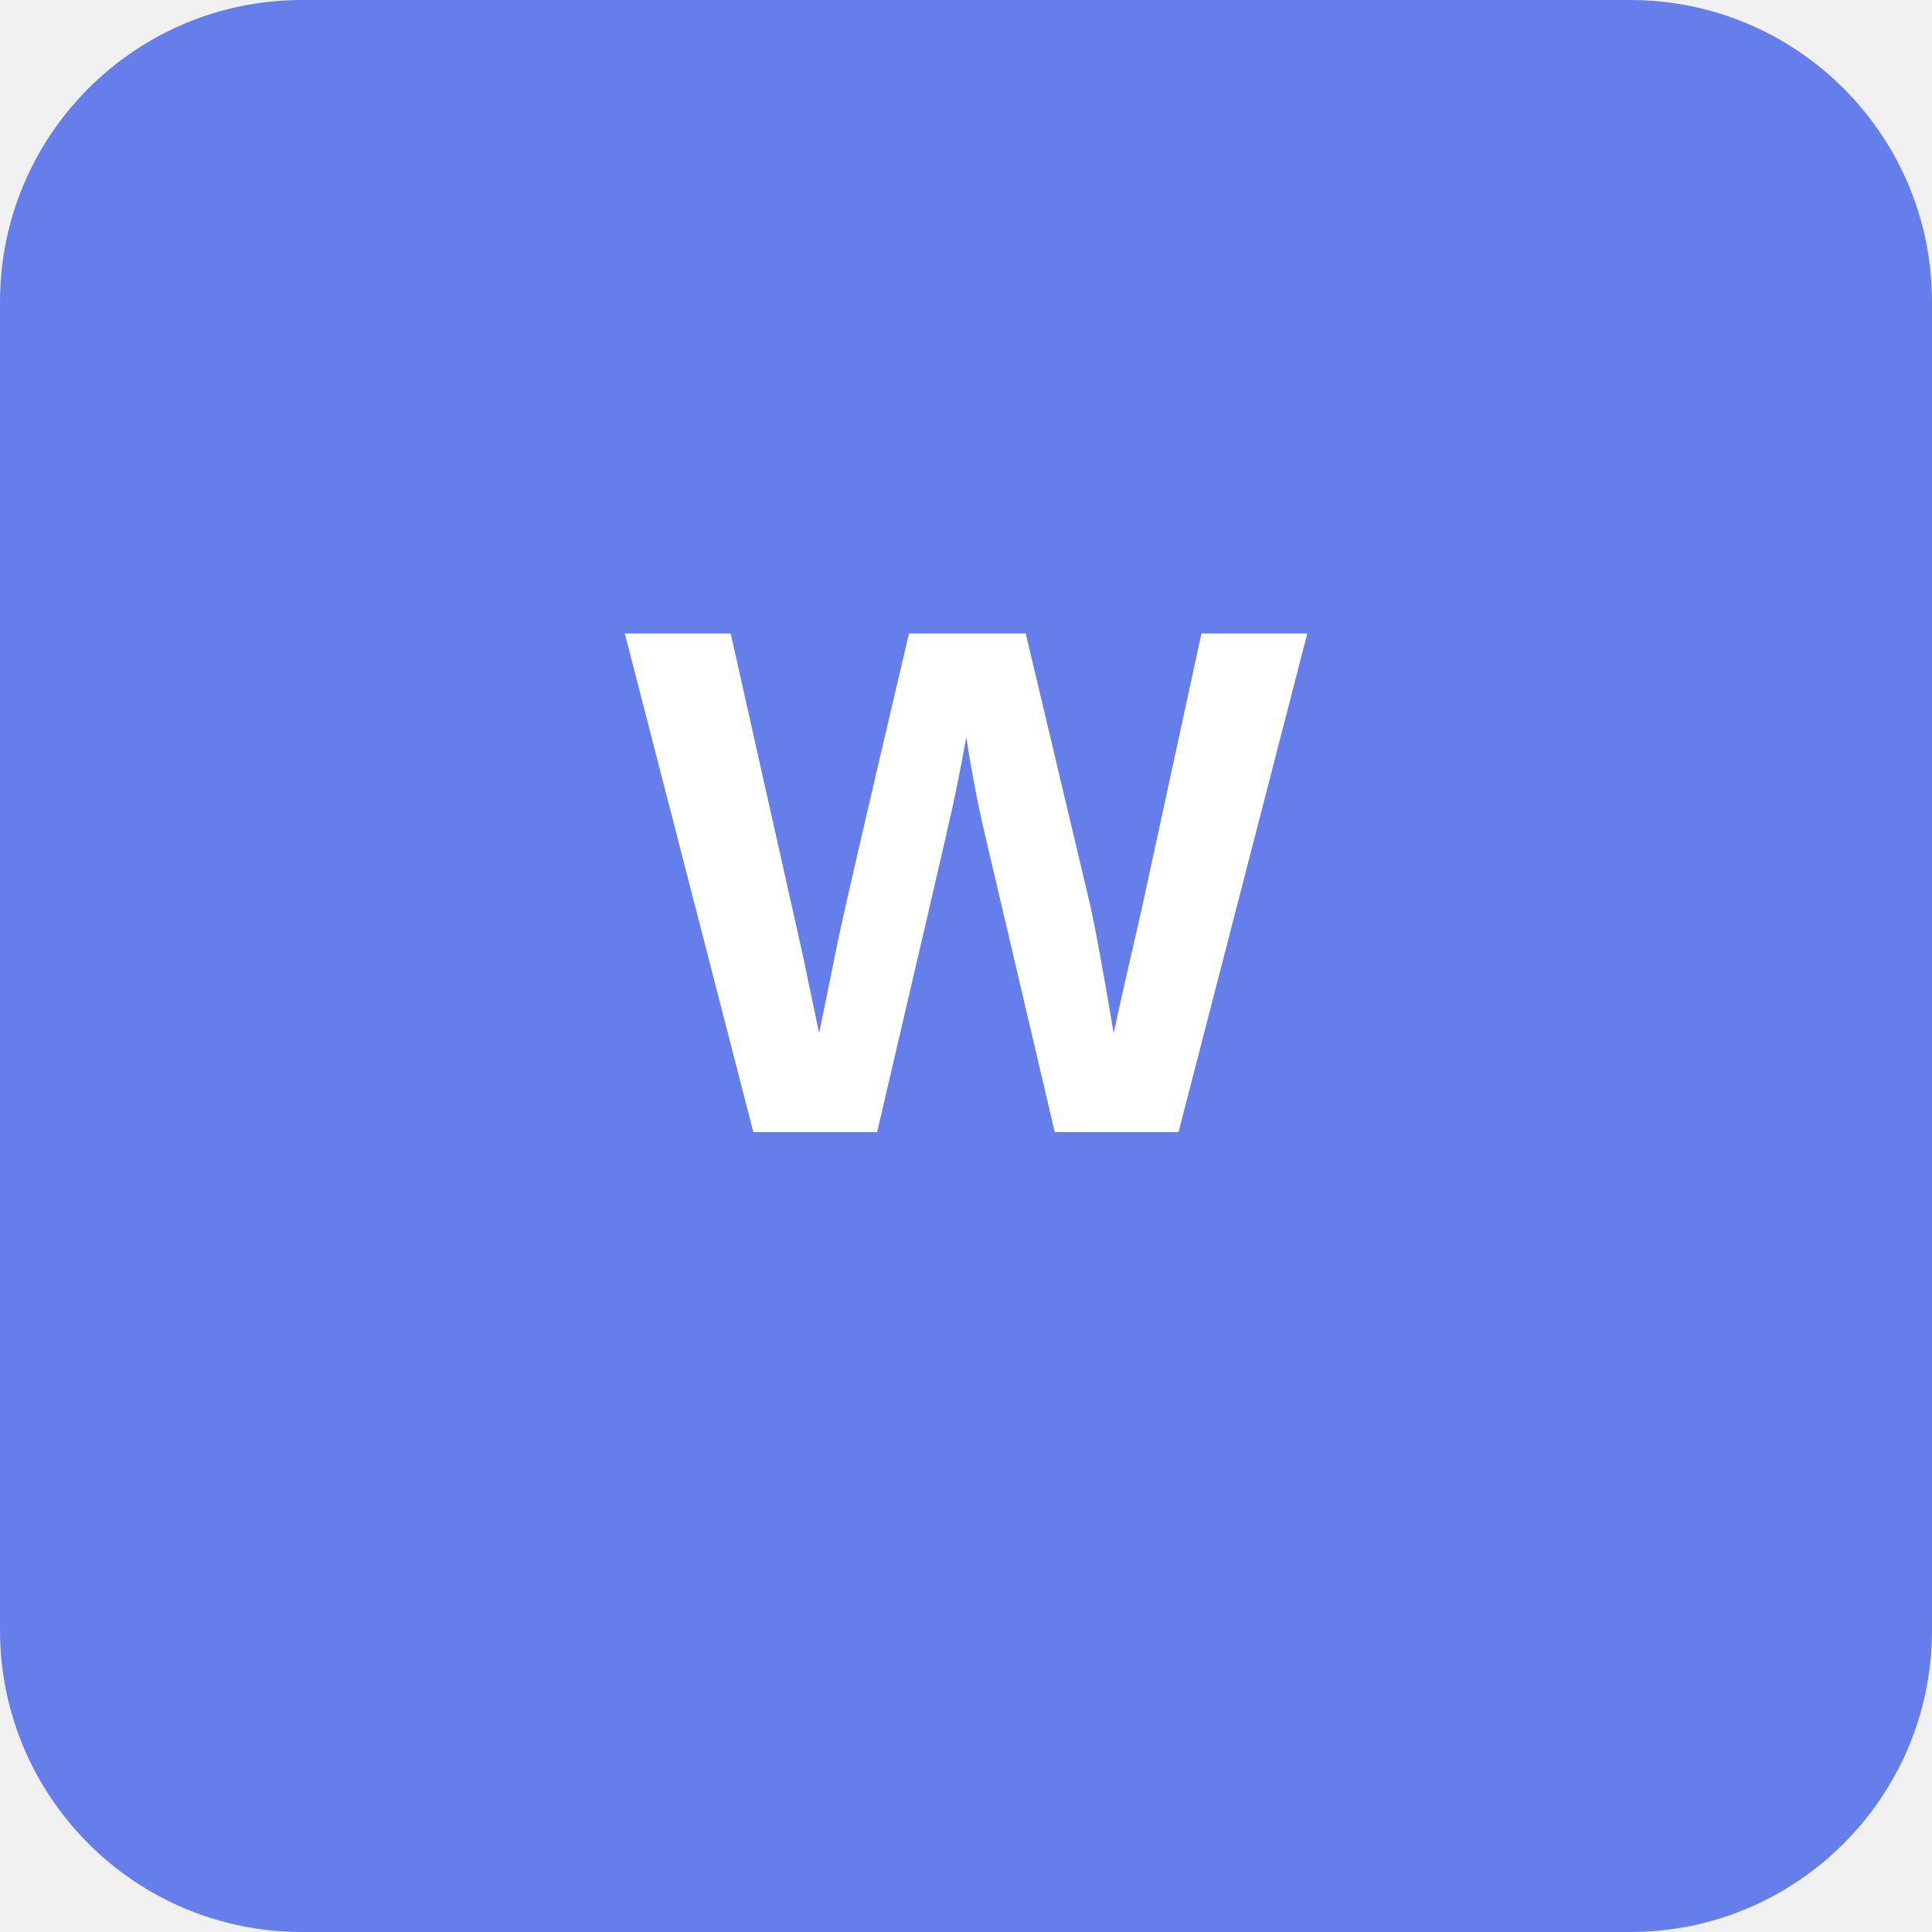
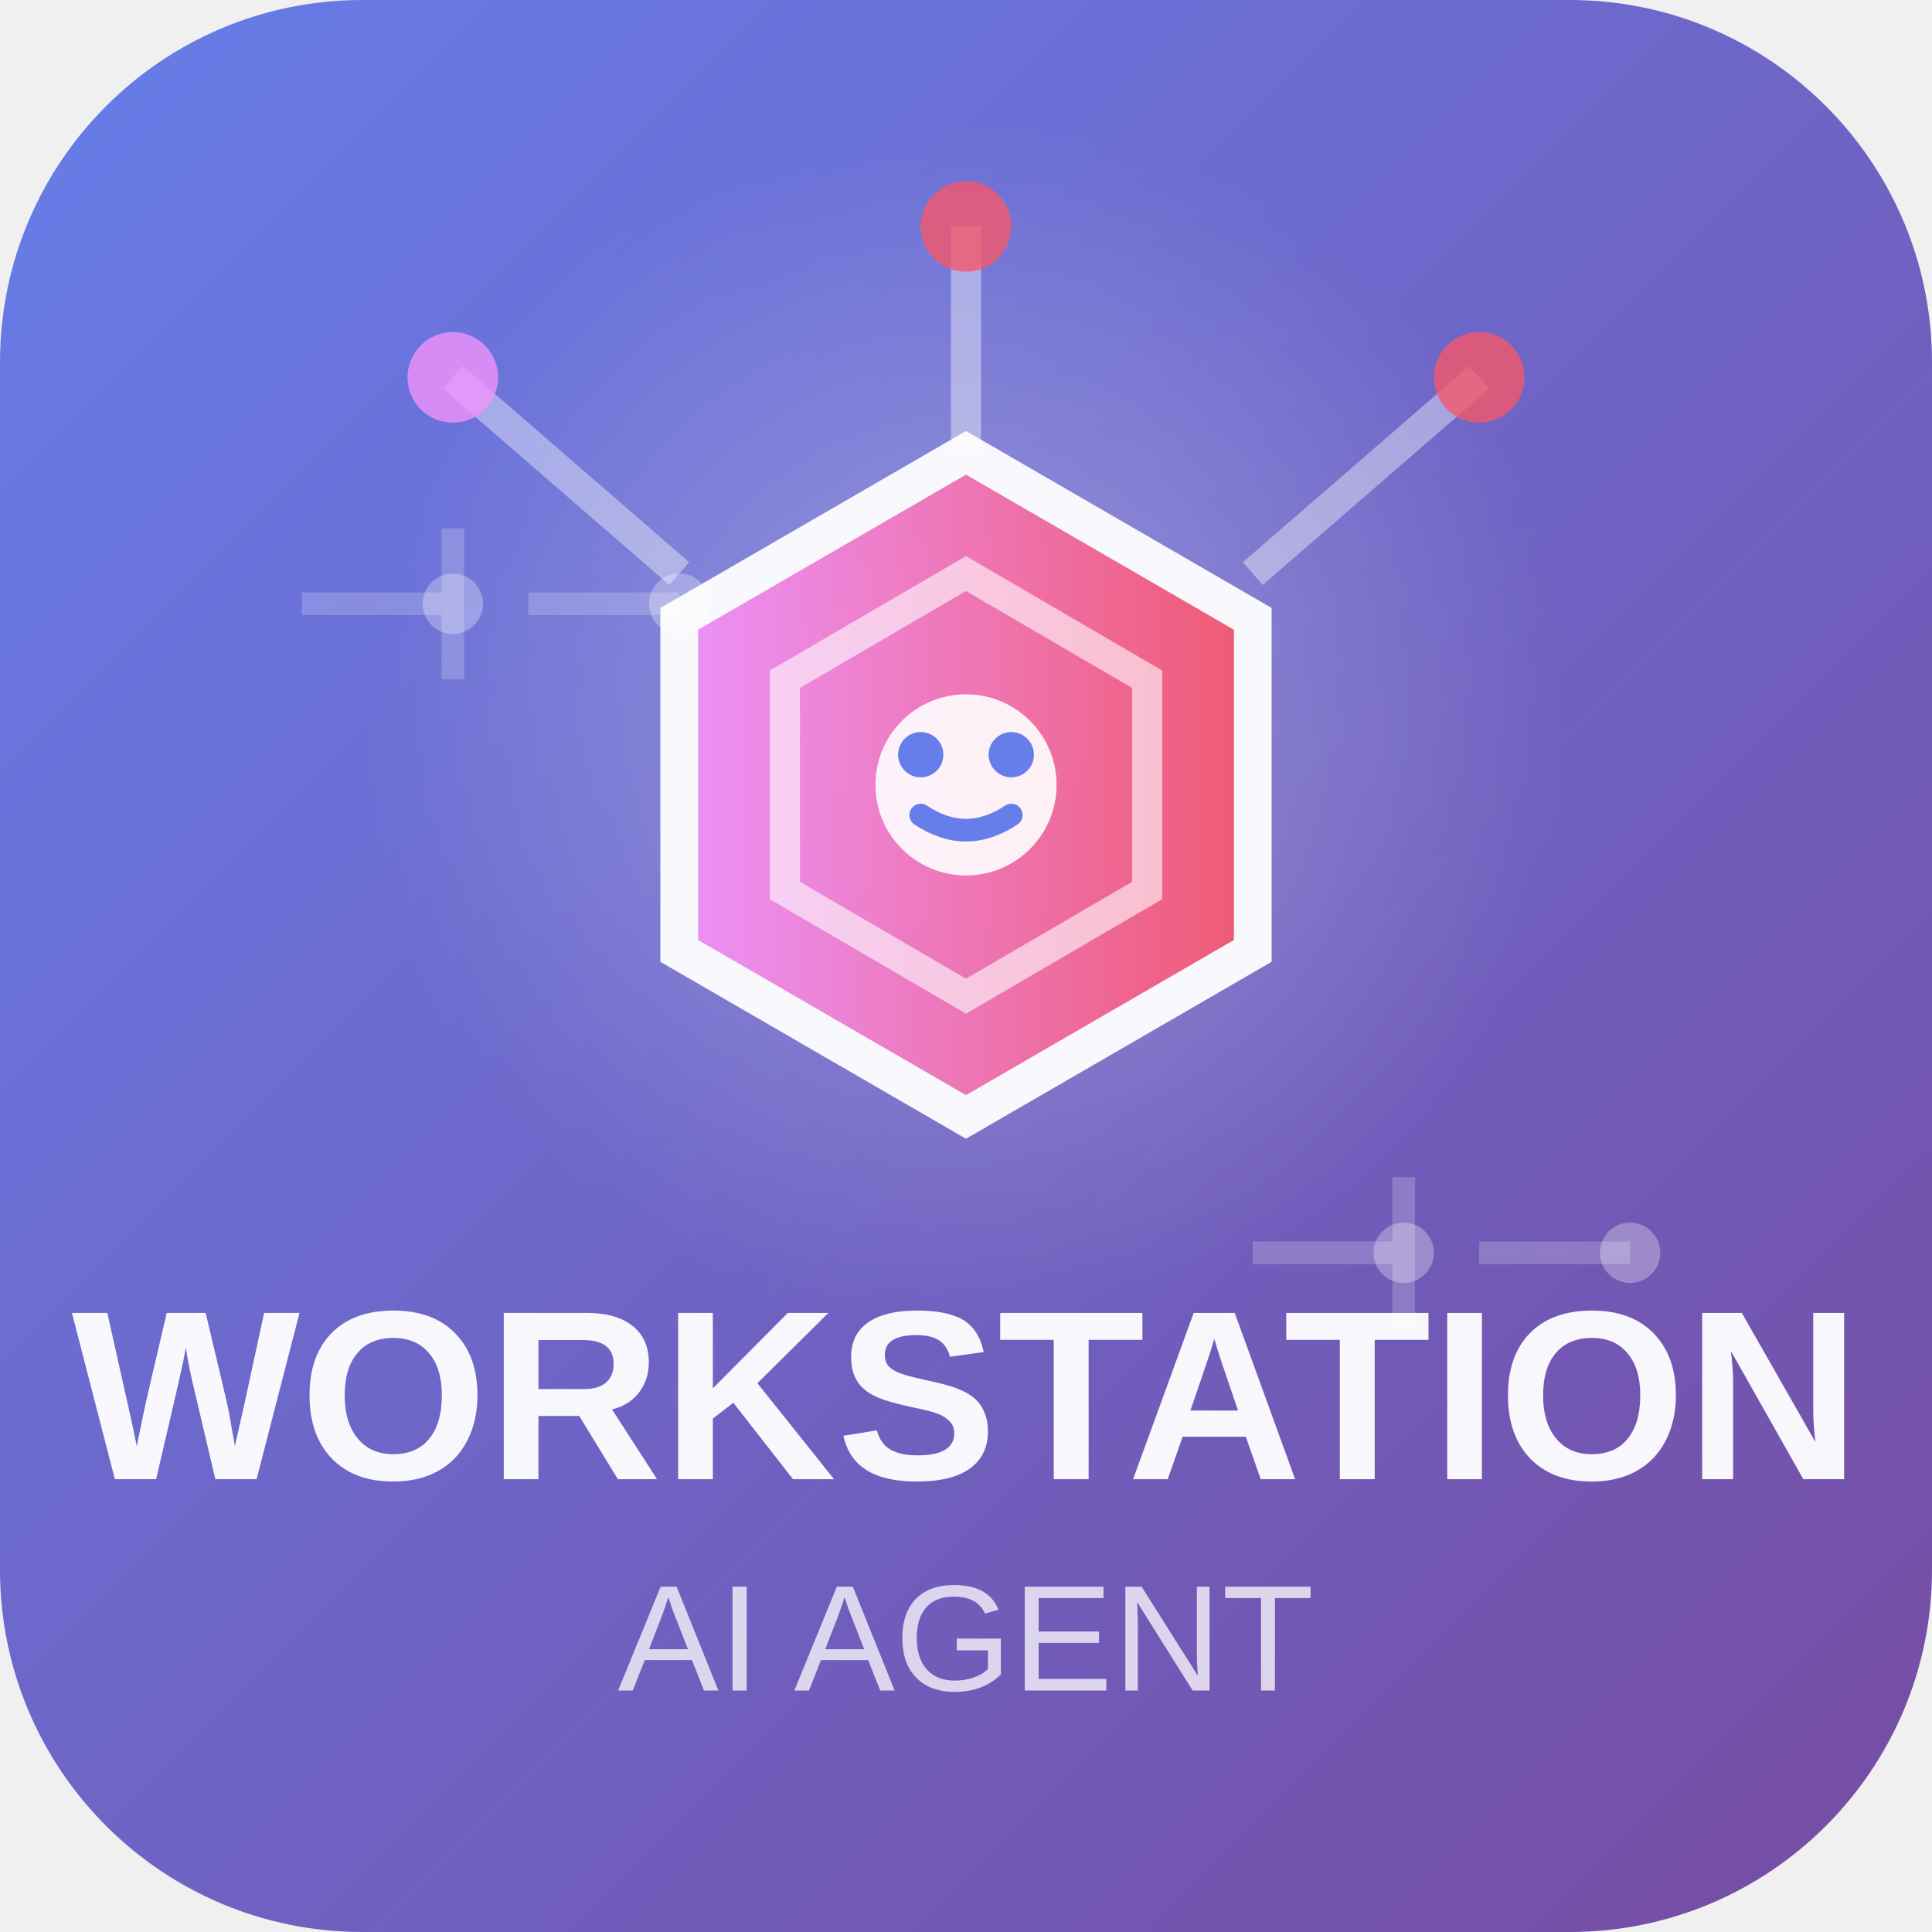
<svg xmlns="http://www.w3.org/2000/svg" width="128" height="128">
-   <rect width="128" height="128" fill="#667eea" rx="20" />
-   <text x="64" y="75" font-family="Arial" font-size="48" fill="white" text-anchor="middle" font-weight="bold">W</text>
+   <defs>
+     <linearGradient id="bgGradient" x1="0%" y1="0%" x2="100%" y2="100%">
+       <stop offset="0%" style="stop-color:#667eea;stop-opacity:1" />
+       <stop offset="100%" style="stop-color:#764ba2;stop-opacity:1" />
+     </linearGradient>
+     <linearGradient id="accentGradient" x1="0%" y1="0%" x2="100%" y2="0%">
+       <stop offset="0%" style="stop-color:#f093fb;stop-opacity:1" />
+       <stop offset="100%" style="stop-color:#f5576c;stop-opacity:1" />
+     </linearGradient>
+     <radialGradient id="glowGradient" cx="50%" cy="50%">
+       <stop offset="0%" style="stop-color:#ffffff;stop-opacity:0.3" />
+       <stop offset="100%" style="stop-color:#ffffff;stop-opacity:0" />
+     </radialGradient>
+   </defs>
+   <rect width="128" height="128" fill="url(#bgGradient)" rx="24" />
+   <circle cx="64" cy="48" r="40" fill="url(#glowGradient)" />
+   <path d="M 20 40 L 30 40 M 30 35 L 30 45 M 35 40 L 45 40" stroke="#ffffff" stroke-width="1.5" opacity="0.2" fill="none" />
+   <path d="M 83 83 L 93 83 M 93 78 L 93 88 M 98 83 L 108 83" stroke="#ffffff" stroke-width="1.5" opacity="0.2" fill="none" />
+   <circle cx="30" cy="40" r="2" fill="#ffffff" opacity="0.3" />
+   <circle cx="45" cy="40" r="2" fill="#ffffff" opacity="0.3" />
+   <circle cx="93" cy="83" r="2" fill="#ffffff" opacity="0.3" />
+   <circle cx="108" cy="83" r="2" fill="#ffffff" opacity="0.3" />
+   <g transform="translate(64, 52)">
+     <path d="M 0,-22 L 19,-11 L 19,11 L 0,22 L -19,11 L -19,-11 Z" fill="url(#accentGradient)" stroke="#ffffff" stroke-width="2.5" opacity="0.95" />
+     <path d="M 0,-14 L 12,-7 L 12,7 L 0,14 L -12,7 L -12,-7 Z" fill="none" stroke="#ffffff" stroke-width="2" opacity="0.6" />
+     <circle cx="0" cy="0" r="6" fill="#ffffff" opacity="0.9" />
+     <circle cx="-3" cy="-2" r="1.5" fill="#667eea" />
+     <circle cx="3" cy="-2" r="1.5" fill="#667eea" />
+     <path d="M -3 2 Q 0 4 3 2" stroke="#667eea" stroke-width="1.5" fill="none" stroke-linecap="round" />
+   </g>
+   <line x1="64" y1="30" x2="64" y2="15" stroke="#ffffff" stroke-width="2" opacity="0.4" />
+   <line x1="45" y1="38" x2="30" y2="25" stroke="#ffffff" stroke-width="2" opacity="0.4" />
+   <line x1="83" y1="38" x2="98" y2="25" stroke="#ffffff" stroke-width="2" opacity="0.4" />
+   <circle cx="64" cy="15" r="3" fill="#f5576c" opacity="0.8" />
+   <circle cx="30" cy="25" r="3" fill="#f093fb" opacity="0.8" />
+   <circle cx="98" cy="25" r="3" fill="#f5576c" opacity="0.8" />
+   <text x="64" y="98" font-family="Arial, sans-serif" font-size="16" font-weight="700" fill="#ffffff" text-anchor="middle" opacity="0.95">WORKSTATION</text>
+   <text x="64" y="112" font-family="Arial, sans-serif" font-size="10" font-weight="500" fill="#ffffff" text-anchor="middle" opacity="0.75">AI AGENT</text>
</svg>
